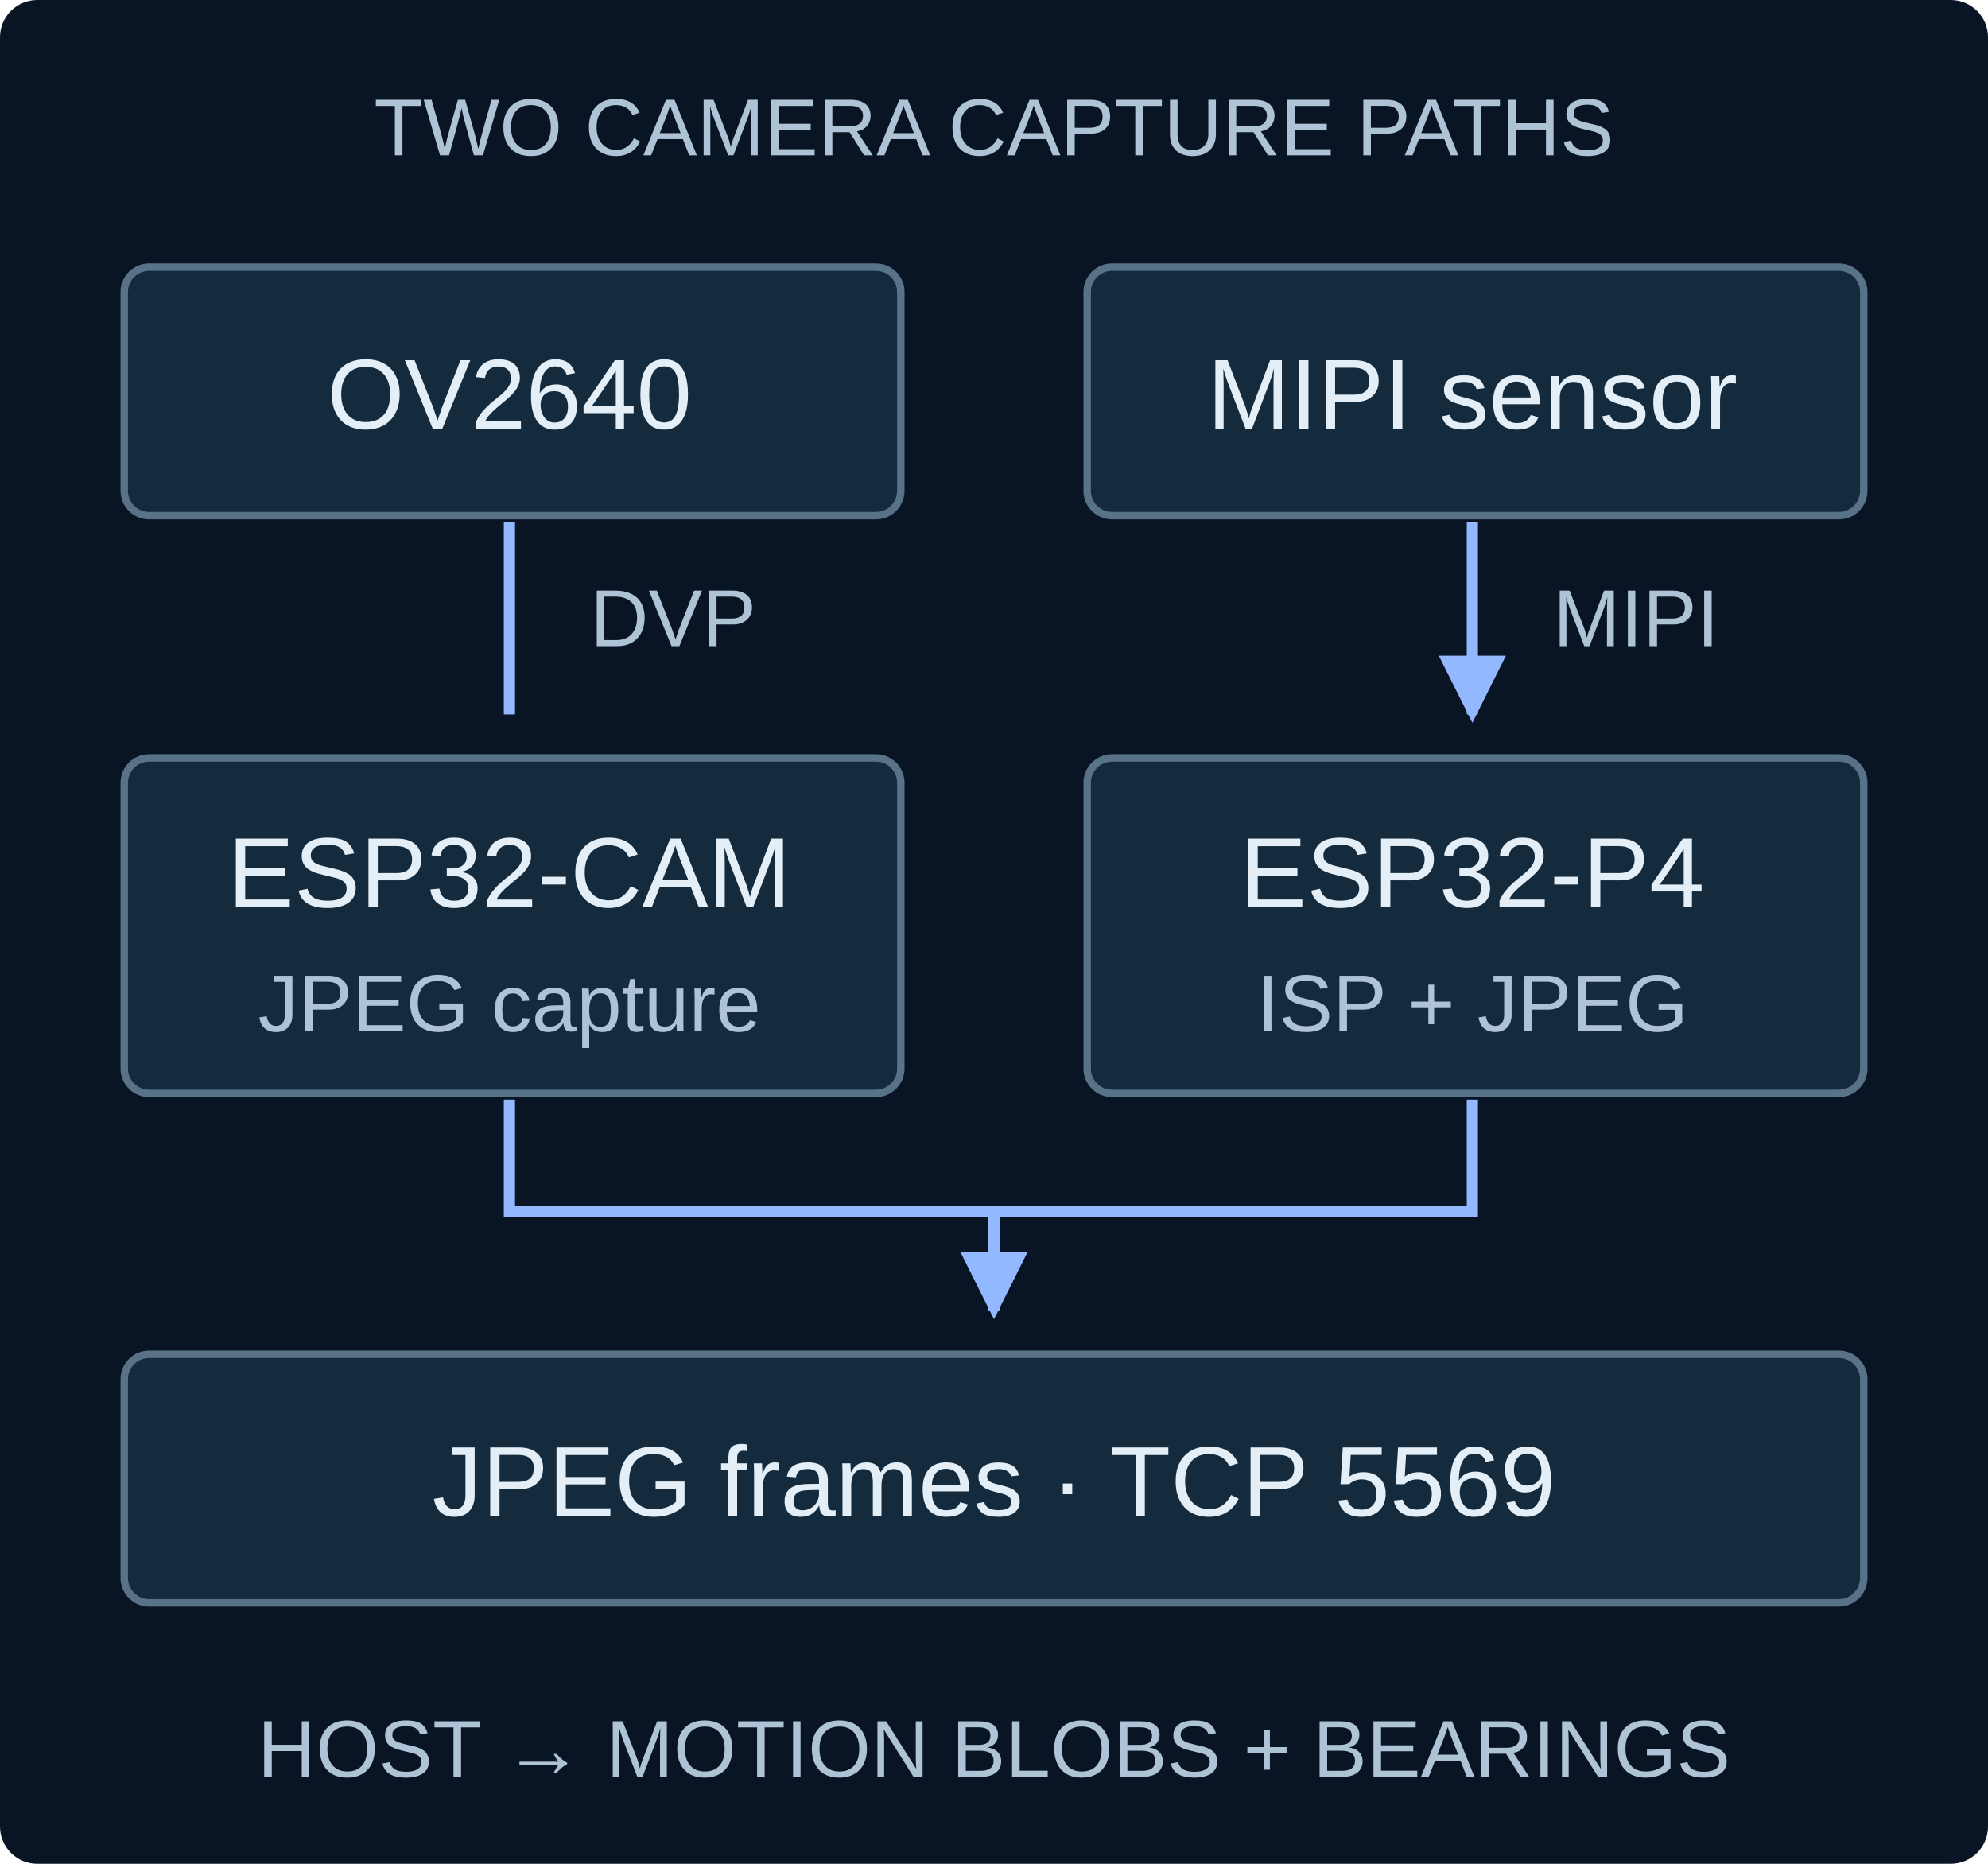
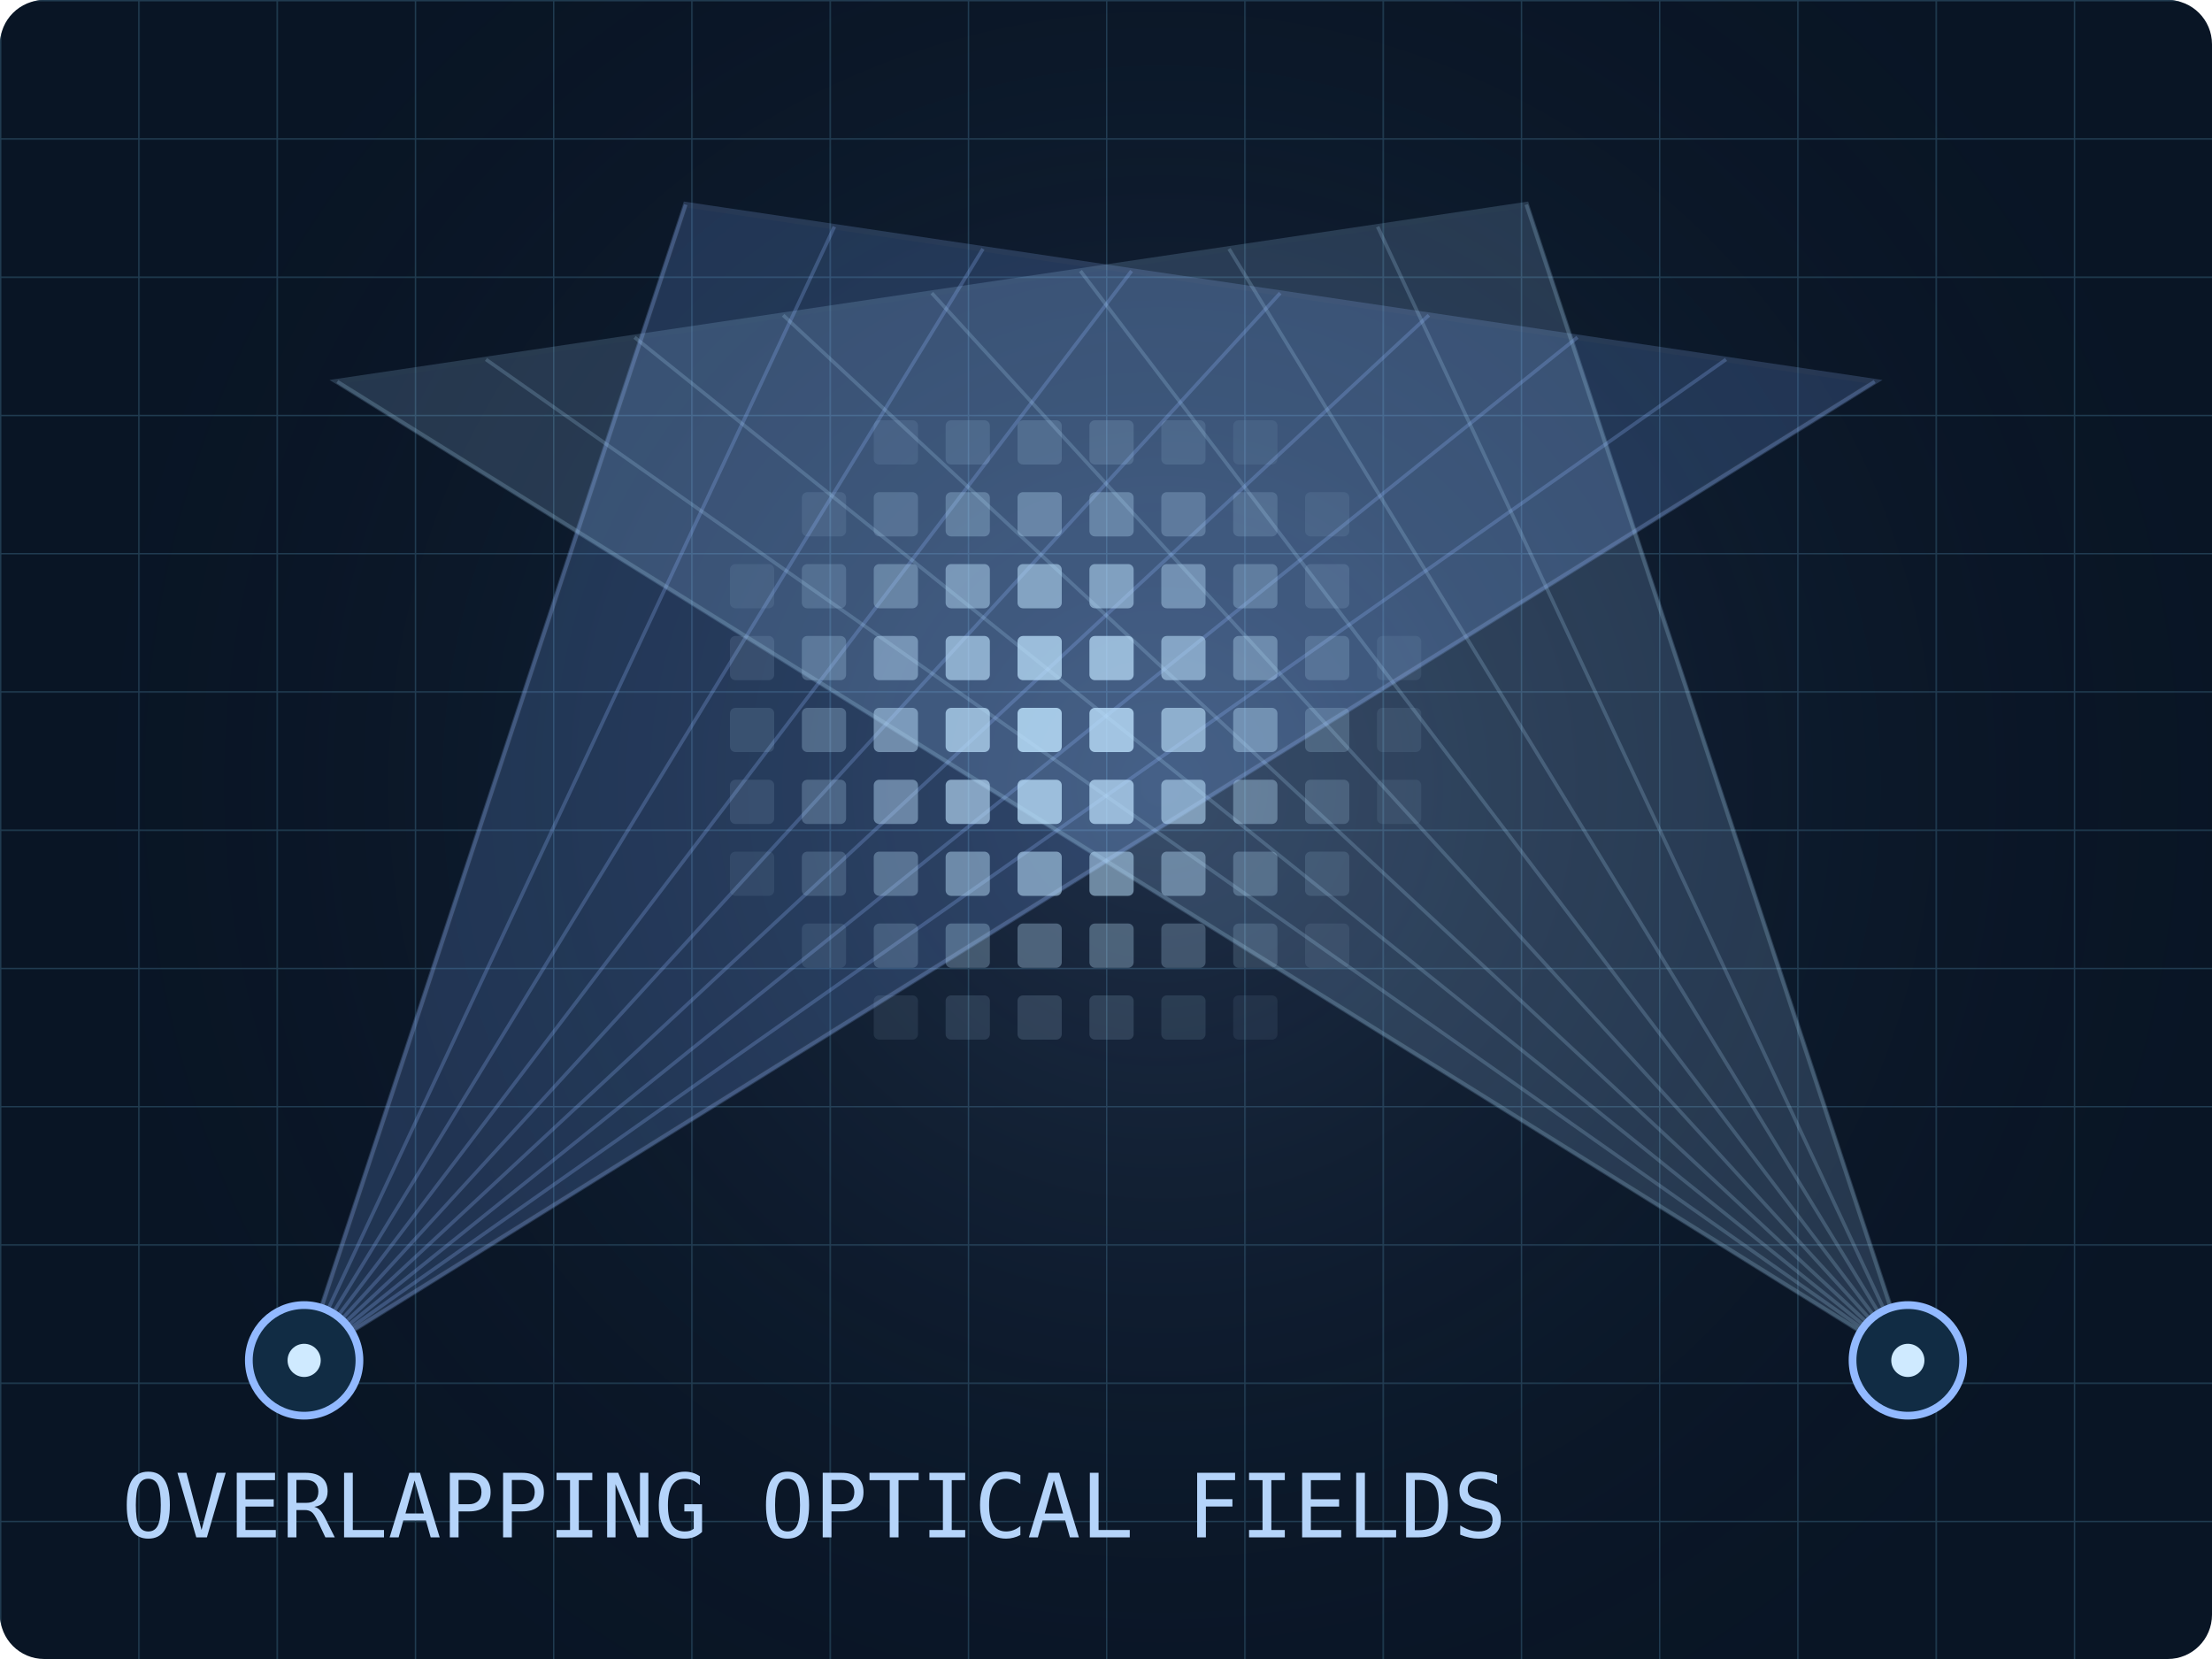
- <svg xmlns="http://www.w3.org/2000/svg" viewBox="0 0 320 300" role="img" aria-labelledby="camera-title camera-desc">
+ <svg xmlns="http://www.w3.org/2000/svg" viewBox="0 0 400 300" role="img" aria-labelledby="camera-title camera-desc">
  <defs>
-     <marker id="arrow" viewBox="0 0 8 8" refX="7" refY="4" markerWidth="6" markerHeight="6" orient="auto-start-reverse">
-       <path d="M0 0L8 4L0 8" fill="#92b9ff" />
-     </marker>
+     <radialGradient id="ambient">
+       <stop stop-color="#92b9ff" stop-opacity=".16" />
+       <stop offset="1" stop-color="#091525" stop-opacity="0" />
+     </radialGradient>
+     <linearGradient id="signal" x1="0" y1="1" x2="1" y2="0">
+       <stop stop-color="#92b9ff" stop-opacity=".12" />
+       <stop offset=".55" stop-color="#92b9ff" />
+       <stop offset="1" stop-color="#d9fff3" stop-opacity=".45" />
+     </linearGradient>
+     <clipPath id="frame">
+       <rect width="400" height="300" rx="8" />
+     </clipPath>
+     <pattern id="grid" width="25" height="25" patternUnits="userSpaceOnUse">
+       <path d="M25 0H0V25" fill="none" stroke="#203b50" stroke-width=".5" />
+     </pattern>
  </defs>
-   <style>text{font-family:Arial,sans-serif;fill:#e4eef6;font-size:16px}.small{font-size:13px;fill:#aec4d6}.box{fill:#132b3c;stroke:#587287;stroke-width:1.2}.flow{fill:none;stroke:#92b9ff;stroke-width:1.8;marker-end:url(#arrow)}.line{fill:none;stroke:#92b9ff;stroke-width:1.5}.accent{fill:#92b9ff}</style>
-   <rect width="320" height="300" rx="6" fill="#091525" />
-   <text x="160" y="25" text-anchor="middle" class="small">TWO CAMERA CAPTURE PATHS</text>
-   <rect x="20" y="43" width="125" height="40" rx="4" class="box" />
-   <rect x="175" y="43" width="125" height="40" rx="4" class="box" />
-   <text x="82" y="69" text-anchor="middle">OV2640</text>
-   <text x="237" y="69" text-anchor="middle">MIPI sensor</text>
-   <path d="M82 84V115M237 84V115" class="flow" />
-   <text x="95" y="104" class="small">DVP</text>
-   <text x="250" y="104" class="small">MIPI</text>
-   <rect x="20" y="122" width="125" height="54" rx="4" class="box" />
-   <rect x="175" y="122" width="125" height="54" rx="4" class="box" />
-   <text x="82" y="146" text-anchor="middle">ESP32-CAM</text>
-   <text x="82" y="166" text-anchor="middle" class="small">JPEG capture</text>
-   <text x="237" y="146" text-anchor="middle">ESP32-P4</text>
-   <text x="237" y="166" text-anchor="middle" class="small">ISP + JPEG</text>
-   <path d="M82 177V195H160M237 177V195H160V211" class="flow" />
-   <rect x="20" y="218" width="280" height="40" rx="4" class="box" />
-   <text x="160" y="244" text-anchor="middle">JPEG frames · TCP 5569</text>
-   <text x="160" y="286" text-anchor="middle" class="small">HOST → MOTION BLOBS + BEARINGS</text>
+   <g clip-path="url(#frame)">
+     <rect width="400" height="300" fill="#091525" />
+     <rect width="400" height="300" fill="url(#grid)" />
+     <circle cx="210.00" cy="142.00" r="200" fill="url(#ambient)" opacity="1" stroke="none" stroke-width="1" />
+     <path d="M55 246L124 37L339 69Z" stroke="#92b9ff" stroke-width="1" opacity="0.2" fill="#77aaff" />
+     <path d="M345 246L276 37L61 69Z" stroke="#a6d6ff" stroke-width="1" opacity="0.18" fill="#9fcfff" />
+     <path d="M55 246L124.00 37" stroke="#92b9ff" stroke-width="0.65" opacity="0.25" fill="none" />
+     <path d="M345 246L276.00 37" stroke="#b3dfff" stroke-width="0.65" opacity="0.2" fill="none" />
+     <path d="M55 246L150.88 41" stroke="#92b9ff" stroke-width="0.65" opacity="0.25" fill="none" />
+     <path d="M345 246L249.12 41" stroke="#b3dfff" stroke-width="0.65" opacity="0.2" fill="none" />
+     <path d="M55 246L177.75 45" stroke="#92b9ff" stroke-width="0.65" opacity="0.25" fill="none" />
+     <path d="M345 246L222.25 45" stroke="#b3dfff" stroke-width="0.65" opacity="0.2" fill="none" />
+     <path d="M55 246L204.62 49" stroke="#92b9ff" stroke-width="0.65" opacity="0.25" fill="none" />
+     <path d="M345 246L195.38 49" stroke="#b3dfff" stroke-width="0.65" opacity="0.2" fill="none" />
+     <path d="M55 246L231.50 53" stroke="#92b9ff" stroke-width="0.65" opacity="0.25" fill="none" />
+     <path d="M345 246L168.50 53" stroke="#b3dfff" stroke-width="0.65" opacity="0.2" fill="none" />
+     <path d="M55 246L258.38 57" stroke="#92b9ff" stroke-width="0.65" opacity="0.25" fill="none" />
+     <path d="M345 246L141.62 57" stroke="#b3dfff" stroke-width="0.65" opacity="0.2" fill="none" />
+     <path d="M55 246L285.25 61" stroke="#92b9ff" stroke-width="0.65" opacity="0.25" fill="none" />
+     <path d="M345 246L114.75 61" stroke="#b3dfff" stroke-width="0.65" opacity="0.2" fill="none" />
+     <path d="M55 246L312.12 65" stroke="#92b9ff" stroke-width="0.65" opacity="0.25" fill="none" />
+     <path d="M345 246L87.88 65" stroke="#b3dfff" stroke-width="0.65" opacity="0.2" fill="none" />
+     <path d="M55 246L339.00 69" stroke="#92b9ff" stroke-width="0.65" opacity="0.25" fill="none" />
+     <path d="M345 246L61.00 69" stroke="#b3dfff" stroke-width="0.65" opacity="0.2" fill="none" />
+     <rect x="158" y="76" width="8" height="8" rx="1" fill="#bfe4ff" opacity="0.095" />
+     <rect x="171" y="76" width="8" height="8" rx="1" fill="#bfe4ff" opacity="0.136" />
+     <rect x="184" y="76" width="8" height="8" rx="1" fill="#bfe4ff" opacity="0.160" />
+     <rect x="197" y="76" width="8" height="8" rx="1" fill="#bfe4ff" opacity="0.154" />
+     <rect x="210" y="76" width="8" height="8" rx="1" fill="#bfe4ff" opacity="0.121" />
+     <rect x="223" y="76" width="8" height="8" rx="1" fill="#bfe4ff" opacity="0.078" />
+     <rect x="145" y="89" width="8" height="8" rx="1" fill="#bfe4ff" opacity="0.109" />
+     <rect x="158" y="89" width="8" height="8" rx="1" fill="#bfe4ff" opacity="0.192" />
+     <rect x="171" y="89" width="8" height="8" rx="1" fill="#bfe4ff" opacity="0.275" />
+     <rect x="184" y="89" width="8" height="8" rx="1" fill="#bfe4ff" opacity="0.322" />
+     <rect x="197" y="89" width="8" height="8" rx="1" fill="#bfe4ff" opacity="0.310" />
+     <rect x="210" y="89" width="8" height="8" rx="1" fill="#bfe4ff" opacity="0.244" />
+     <rect x="223" y="89" width="8" height="8" rx="1" fill="#bfe4ff" opacity="0.157" />
+     <rect x="236" y="89" width="8" height="8" rx="1" fill="#bfe4ff" opacity="0.083" />
+     <rect x="132" y="102" width="8" height="8" rx="1" fill="#bfe4ff" opacity="0.084" />
+     <rect x="145" y="102" width="8" height="8" rx="1" fill="#bfe4ff" opacity="0.180" />
+     <rect x="158" y="102" width="8" height="8" rx="1" fill="#bfe4ff" opacity="0.316" />
+     <rect x="171" y="102" width="8" height="8" rx="1" fill="#bfe4ff" opacity="0.453" />
+     <rect x="184" y="102" width="8" height="8" rx="1" fill="#bfe4ff" opacity="0.531" />
+     <rect x="197" y="102" width="8" height="8" rx="1" fill="#bfe4ff" opacity="0.511" />
+     <rect x="210" y="102" width="8" height="8" rx="1" fill="#bfe4ff" opacity="0.402" />
+     <rect x="223" y="102" width="8" height="8" rx="1" fill="#bfe4ff" opacity="0.259" />
+     <rect x="236" y="102" width="8" height="8" rx="1" fill="#bfe4ff" opacity="0.136" />
+     <rect x="132" y="115" width="8" height="8" rx="1" fill="#bfe4ff" opacity="0.114" />
+     <rect x="145" y="115" width="8" height="8" rx="1" fill="#bfe4ff" opacity="0.244" />
+     <rect x="158" y="115" width="8" height="8" rx="1" fill="#bfe4ff" opacity="0.426" />
+     <rect x="171" y="115" width="8" height="8" rx="1" fill="#bfe4ff" opacity="0.611" />
+     <rect x="184" y="115" width="8" height="8" rx="1" fill="#bfe4ff" opacity="0.717" />
+     <rect x="197" y="115" width="8" height="8" rx="1" fill="#bfe4ff" opacity="0.689" />
+     <rect x="210" y="115" width="8" height="8" rx="1" fill="#bfe4ff" opacity="0.542" />
+     <rect x="223" y="115" width="8" height="8" rx="1" fill="#bfe4ff" opacity="0.349" />
+     <rect x="236" y="115" width="8" height="8" rx="1" fill="#bfe4ff" opacity="0.184" />
+     <rect x="249" y="115" width="8" height="8" rx="1" fill="#bfe4ff" opacity="0.079" />
+     <rect x="132" y="128" width="8" height="8" rx="1" fill="#bfe4ff" opacity="0.126" />
+     <rect x="145" y="128" width="8" height="8" rx="1" fill="#bfe4ff" opacity="0.269" />
+     <rect x="158" y="128" width="8" height="8" rx="1" fill="#bfe4ff" opacity="0.471" />
+     <rect x="171" y="128" width="8" height="8" rx="1" fill="#bfe4ff" opacity="0.676" />
+     <rect x="184" y="128" width="8" height="8" rx="1" fill="#bfe4ff" opacity="0.793" />
+     <rect x="197" y="128" width="8" height="8" rx="1" fill="#bfe4ff" opacity="0.762" />
+     <rect x="210" y="128" width="8" height="8" rx="1" fill="#bfe4ff" opacity="0.599" />
+     <rect x="223" y="128" width="8" height="8" rx="1" fill="#bfe4ff" opacity="0.386" />
+     <rect x="236" y="128" width="8" height="8" rx="1" fill="#bfe4ff" opacity="0.203" />
+     <rect x="249" y="128" width="8" height="8" rx="1" fill="#bfe4ff" opacity="0.088" />
+     <rect x="132" y="141" width="8" height="8" rx="1" fill="#bfe4ff" opacity="0.114" />
+     <rect x="145" y="141" width="8" height="8" rx="1" fill="#bfe4ff" opacity="0.244" />
+     <rect x="158" y="141" width="8" height="8" rx="1" fill="#bfe4ff" opacity="0.426" />
+     <rect x="171" y="141" width="8" height="8" rx="1" fill="#bfe4ff" opacity="0.611" />
+     <rect x="184" y="141" width="8" height="8" rx="1" fill="#bfe4ff" opacity="0.717" />
+     <rect x="197" y="141" width="8" height="8" rx="1" fill="#bfe4ff" opacity="0.689" />
+     <rect x="210" y="141" width="8" height="8" rx="1" fill="#bfe4ff" opacity="0.542" />
+     <rect x="223" y="141" width="8" height="8" rx="1" fill="#bfe4ff" opacity="0.349" />
+     <rect x="236" y="141" width="8" height="8" rx="1" fill="#bfe4ff" opacity="0.184" />
+     <rect x="249" y="141" width="8" height="8" rx="1" fill="#bfe4ff" opacity="0.079" />
+     <rect x="132" y="154" width="8" height="8" rx="1" fill="#bfe4ff" opacity="0.084" />
+     <rect x="145" y="154" width="8" height="8" rx="1" fill="#bfe4ff" opacity="0.180" />
+     <rect x="158" y="154" width="8" height="8" rx="1" fill="#bfe4ff" opacity="0.316" />
+     <rect x="171" y="154" width="8" height="8" rx="1" fill="#bfe4ff" opacity="0.453" />
+     <rect x="184" y="154" width="8" height="8" rx="1" fill="#bfe4ff" opacity="0.531" />
+     <rect x="197" y="154" width="8" height="8" rx="1" fill="#bfe4ff" opacity="0.511" />
+     <rect x="210" y="154" width="8" height="8" rx="1" fill="#bfe4ff" opacity="0.402" />
+     <rect x="223" y="154" width="8" height="8" rx="1" fill="#bfe4ff" opacity="0.259" />
+     <rect x="236" y="154" width="8" height="8" rx="1" fill="#bfe4ff" opacity="0.136" />
+     <rect x="145" y="167" width="8" height="8" rx="1" fill="#bfe4ff" opacity="0.109" />
+     <rect x="158" y="167" width="8" height="8" rx="1" fill="#bfe4ff" opacity="0.192" />
+     <rect x="171" y="167" width="8" height="8" rx="1" fill="#bfe4ff" opacity="0.275" />
+     <rect x="184" y="167" width="8" height="8" rx="1" fill="#bfe4ff" opacity="0.322" />
+     <rect x="197" y="167" width="8" height="8" rx="1" fill="#bfe4ff" opacity="0.310" />
+     <rect x="210" y="167" width="8" height="8" rx="1" fill="#bfe4ff" opacity="0.244" />
+     <rect x="223" y="167" width="8" height="8" rx="1" fill="#bfe4ff" opacity="0.157" />
+     <rect x="236" y="167" width="8" height="8" rx="1" fill="#bfe4ff" opacity="0.083" />
+     <rect x="158" y="180" width="8" height="8" rx="1" fill="#bfe4ff" opacity="0.095" />
+     <rect x="171" y="180" width="8" height="8" rx="1" fill="#bfe4ff" opacity="0.136" />
+     <rect x="184" y="180" width="8" height="8" rx="1" fill="#bfe4ff" opacity="0.160" />
+     <rect x="197" y="180" width="8" height="8" rx="1" fill="#bfe4ff" opacity="0.154" />
+     <rect x="210" y="180" width="8" height="8" rx="1" fill="#bfe4ff" opacity="0.121" />
+     <rect x="223" y="180" width="8" height="8" rx="1" fill="#bfe4ff" opacity="0.078" />
+     <circle cx="55.00" cy="246.00" r="10" fill="#112c44" opacity="1" stroke="#92b9ff" stroke-width="1.4" />
+     <circle cx="55.00" cy="246.00" r="3" fill="#cfeaff" opacity="1" stroke="none" stroke-width="1" />
+     <circle cx="345.00" cy="246.00" r="10" fill="#112c44" opacity="1" stroke="#92b9ff" stroke-width="1.4" />
+     <circle cx="345.00" cy="246.00" r="3" fill="#cfeaff" opacity="1" stroke="none" stroke-width="1" />
+     <text x="22" y="278" fill="#b5d4fa" font-family="monospace" font-size="16">OVERLAPPING OPTICAL FIELDS</text>
+   </g>
</svg>
